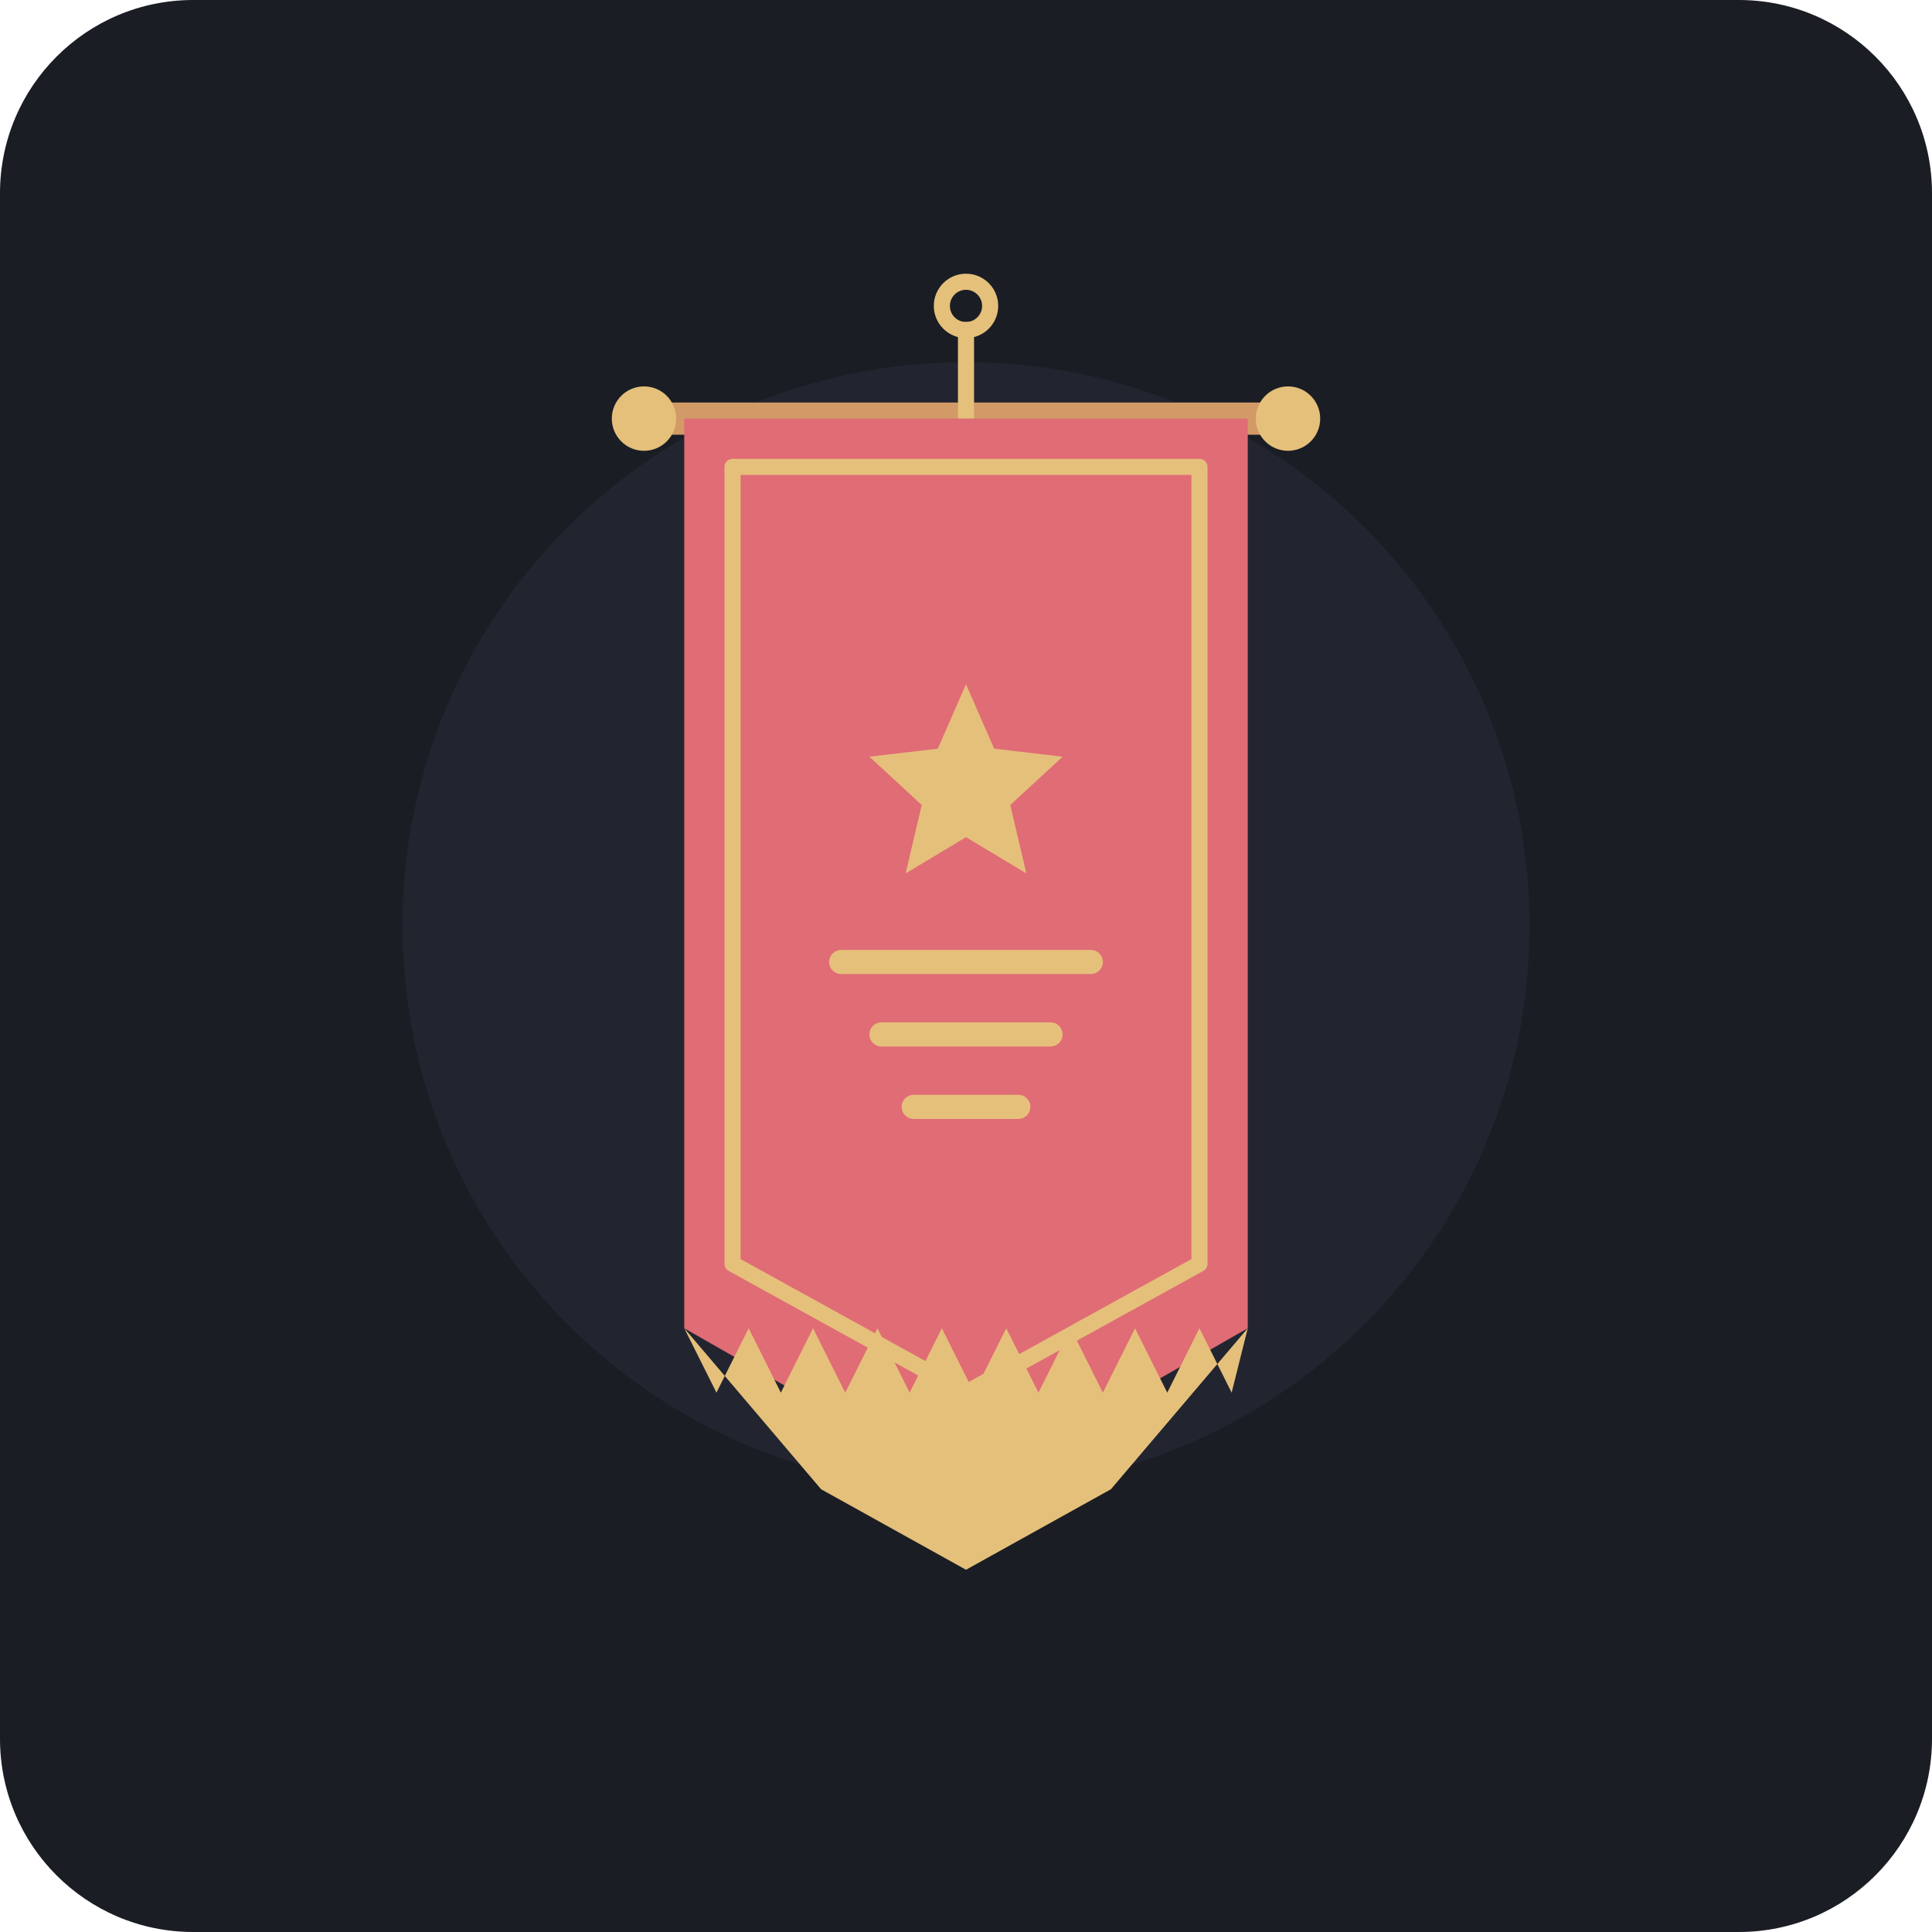
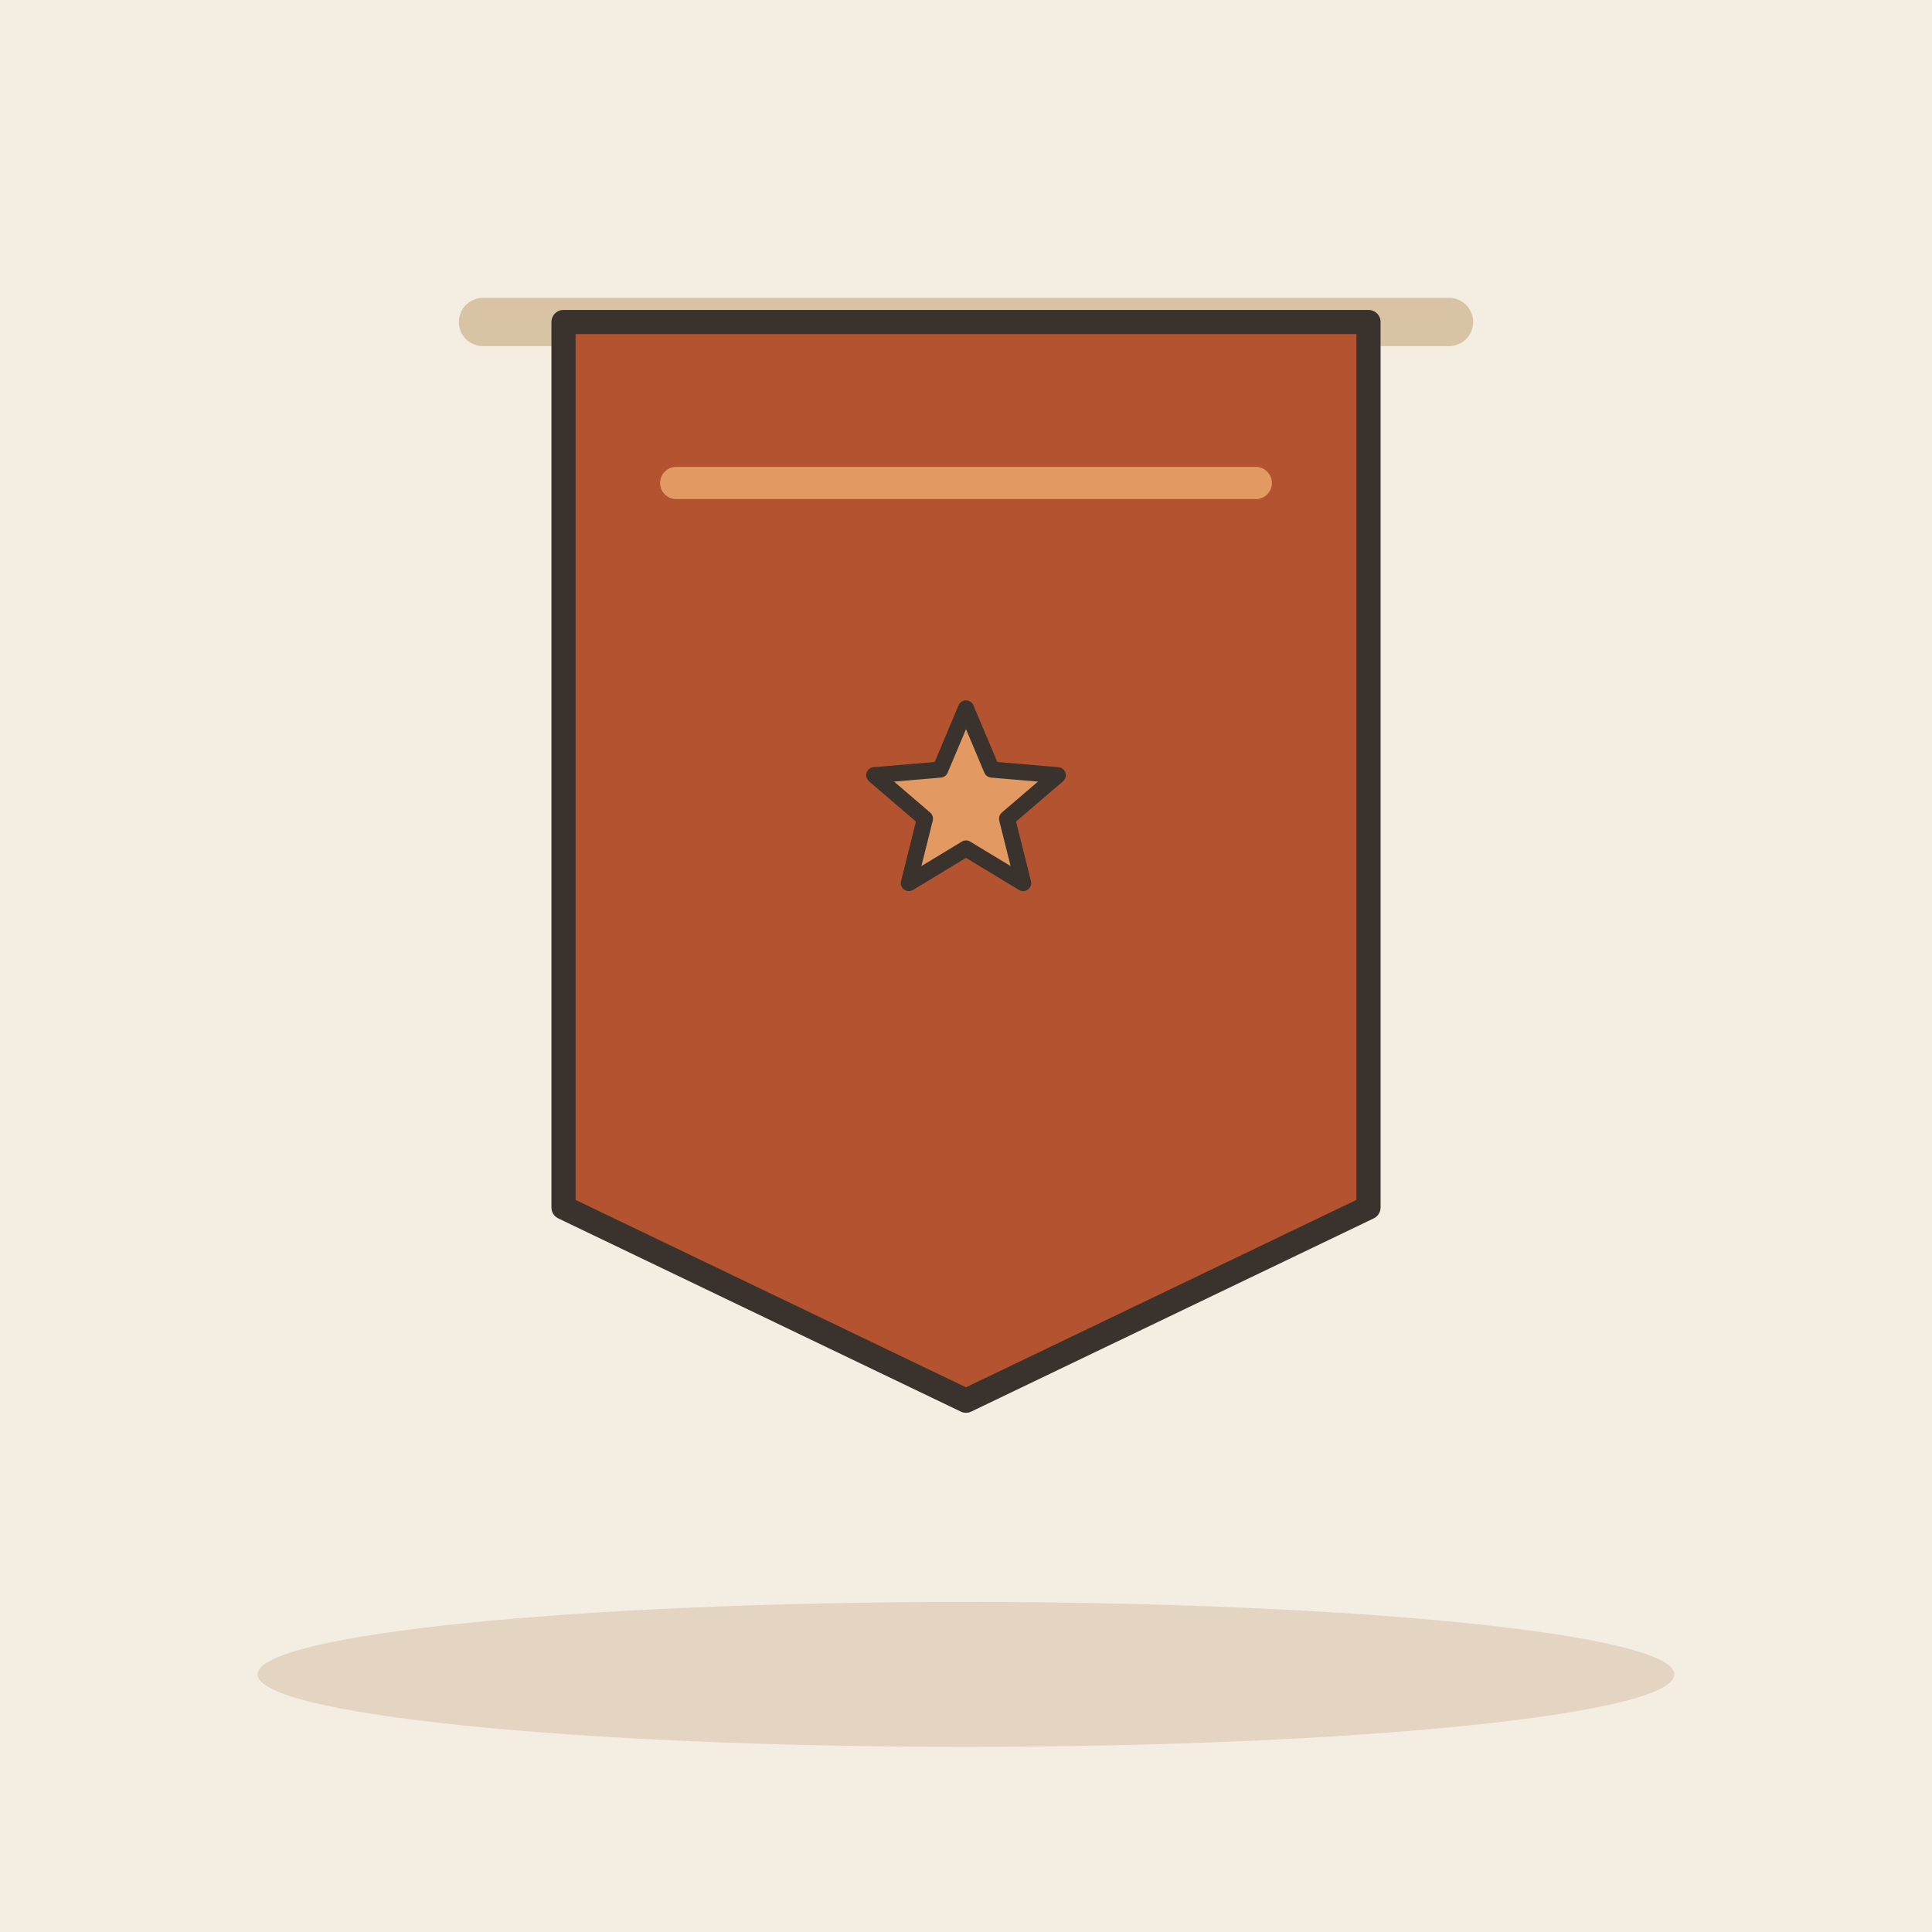
- <svg xmlns="http://www.w3.org/2000/svg" width="240" height="240" viewBox="0 0 240 240">
-   <rect width="240" height="240" rx="24" fill="#1A1D24" />
-   <circle cx="120" cy="115" r="70" fill="#2D323E" opacity="0.4" />
-   <line x1="80" y1="52" x2="160" y2="52" stroke="#D19A66" stroke-width="4" stroke-linecap="round" />
-   <circle cx="80" cy="52" r="4" fill="#E5C07B" />
-   <circle cx="160" cy="52" r="4" fill="#E5C07B" />
-   <path d="M 120 40 L 120 52" stroke="#E5C07B" stroke-width="2" />
-   <circle cx="120" cy="38" r="3" fill="none" stroke="#E5C07B" stroke-width="2" />
-   <path d="M 85 52 L 155 52 L 155 165 L 120 185 L 85 165 Z" fill="#E06C75" />
-   <path d="M 91 58 L 149 58 L 149 157 L 120 173 L 91 157 Z" fill="none" stroke="#E5C07B" stroke-width="2" stroke-linejoin="round" />
-   <g fill="#E5C07B">
-     <path d="M 120 85 L 123.5 93 L 132 94 L 125.5 100 L 127.5 108.5 L 120 104 L 112.5 108.5 L 114.5 100 L 108 94 L 116.5 93 Z" />
-     <rect x="103" y="118" width="34" height="3" rx="1.5" />
-     <rect x="108" y="127" width="24" height="3" rx="1.5" />
-     <rect x="112" y="136" width="16" height="3" rx="1.5" />
+ <svg xmlns="http://www.w3.org/2000/svg" viewBox="0 0 240 240" data-style="editorial">
+   <rect width="240" height="240" fill="#F4EDE2" />
+   <ellipse cx="120" cy="208" rx="88" ry="9" fill="#E3D5C1" />
+   <g transform="translate(120 110)">
+     <path d="M-60 -70L60 -70" stroke="#D8C3A5" stroke-width="6" stroke-linecap="round" fill="none" />
+     <path d="M-50 -70L50 -70L50 40L0 64L-50 40Z" fill="#B4532F" stroke="#3A332D" stroke-width="3" stroke-linecap="round" stroke-linejoin="round" />
+     <path d="M-36 -50L36 -50" fill="none" stroke="#E39A62" stroke-width="4" stroke-linecap="round" stroke-linejoin="round" />
+     <path d="M0.0 -22.0L3.2 -14.4L11.4 -13.7L5.1 -8.3L7.1 -0.3L0.0 -4.6L-7.1 -0.3L-5.1 -8.3L-11.4 -13.7L-3.2 -14.4Z" fill="#E39A62" stroke="#3A332D" stroke-width="2" stroke-linecap="round" stroke-linejoin="round" />
  </g>
-   <path d="M 85 165 L 89 173 L 93 165 L 97 173 L 101 165 L 105 173 L 109 165 L 113 173 L 117 165 L 121 173 L 125 165 L 129 173 L 133 165 L 137 173 L 141 165 L 145 173 L 149 165 L 153 173 L 155 165 L 138 185 L 120 195 L 102 185 Z" fill="#E5C07B" />
</svg>
